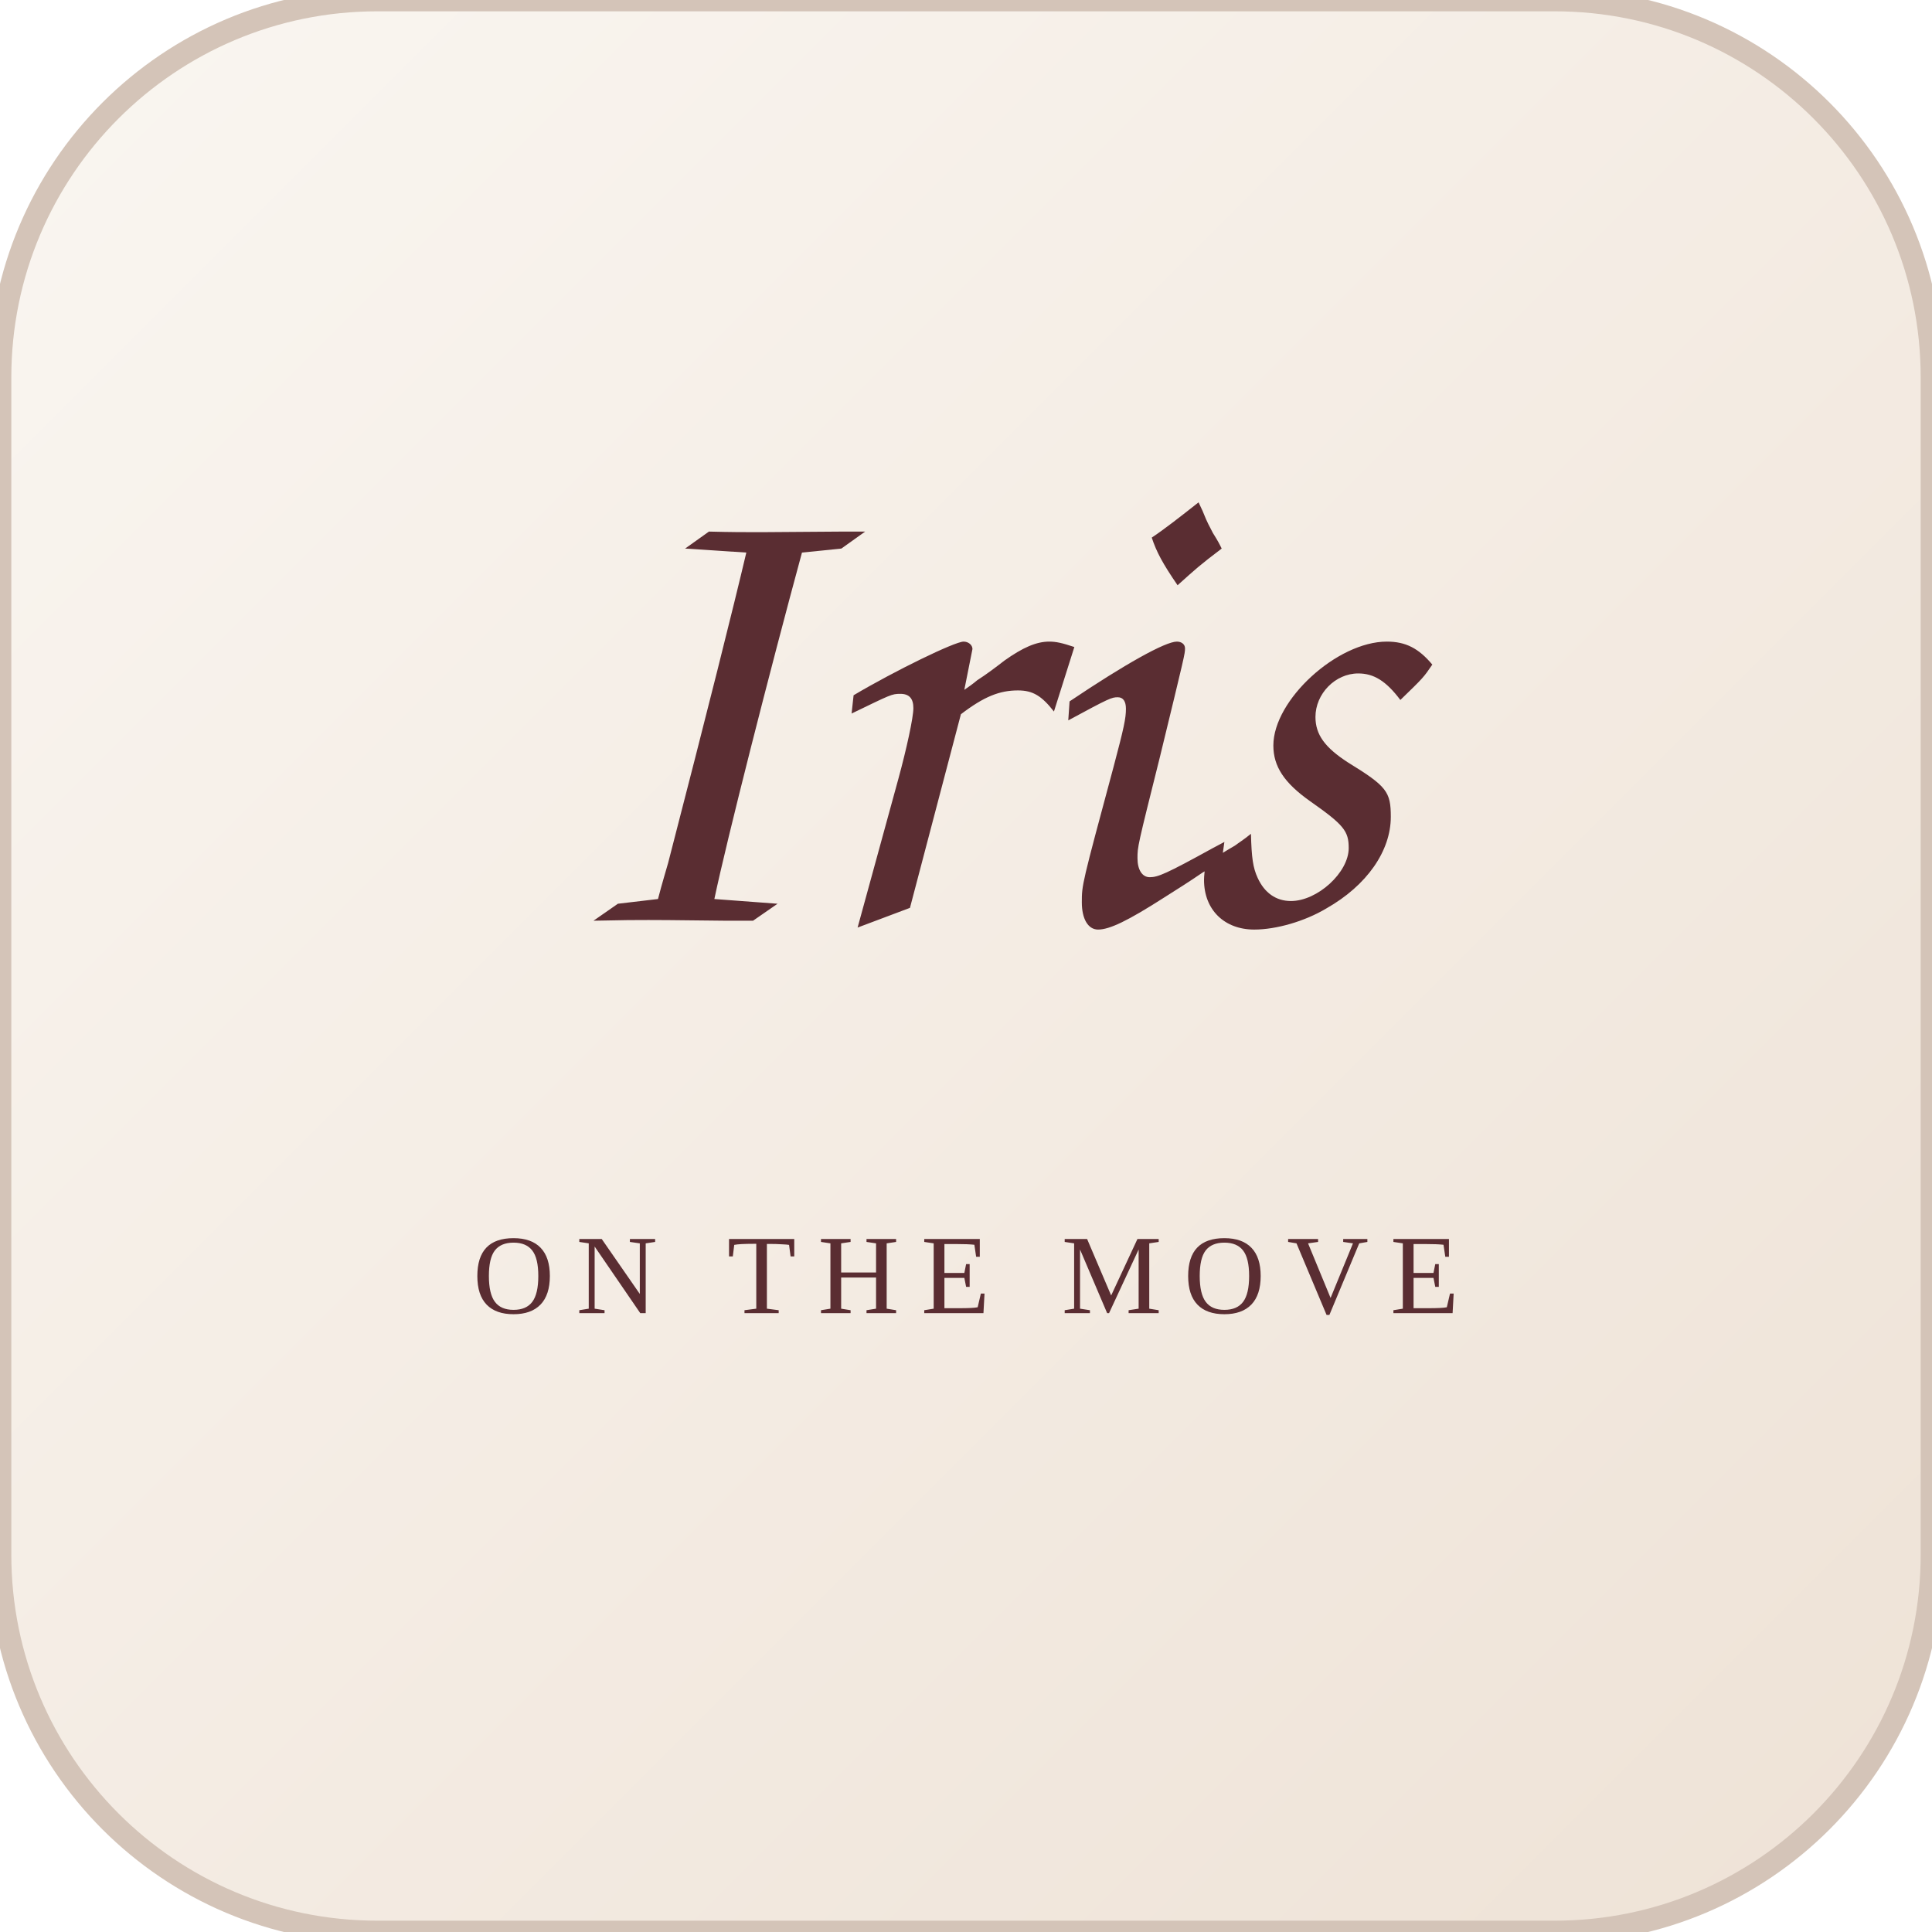
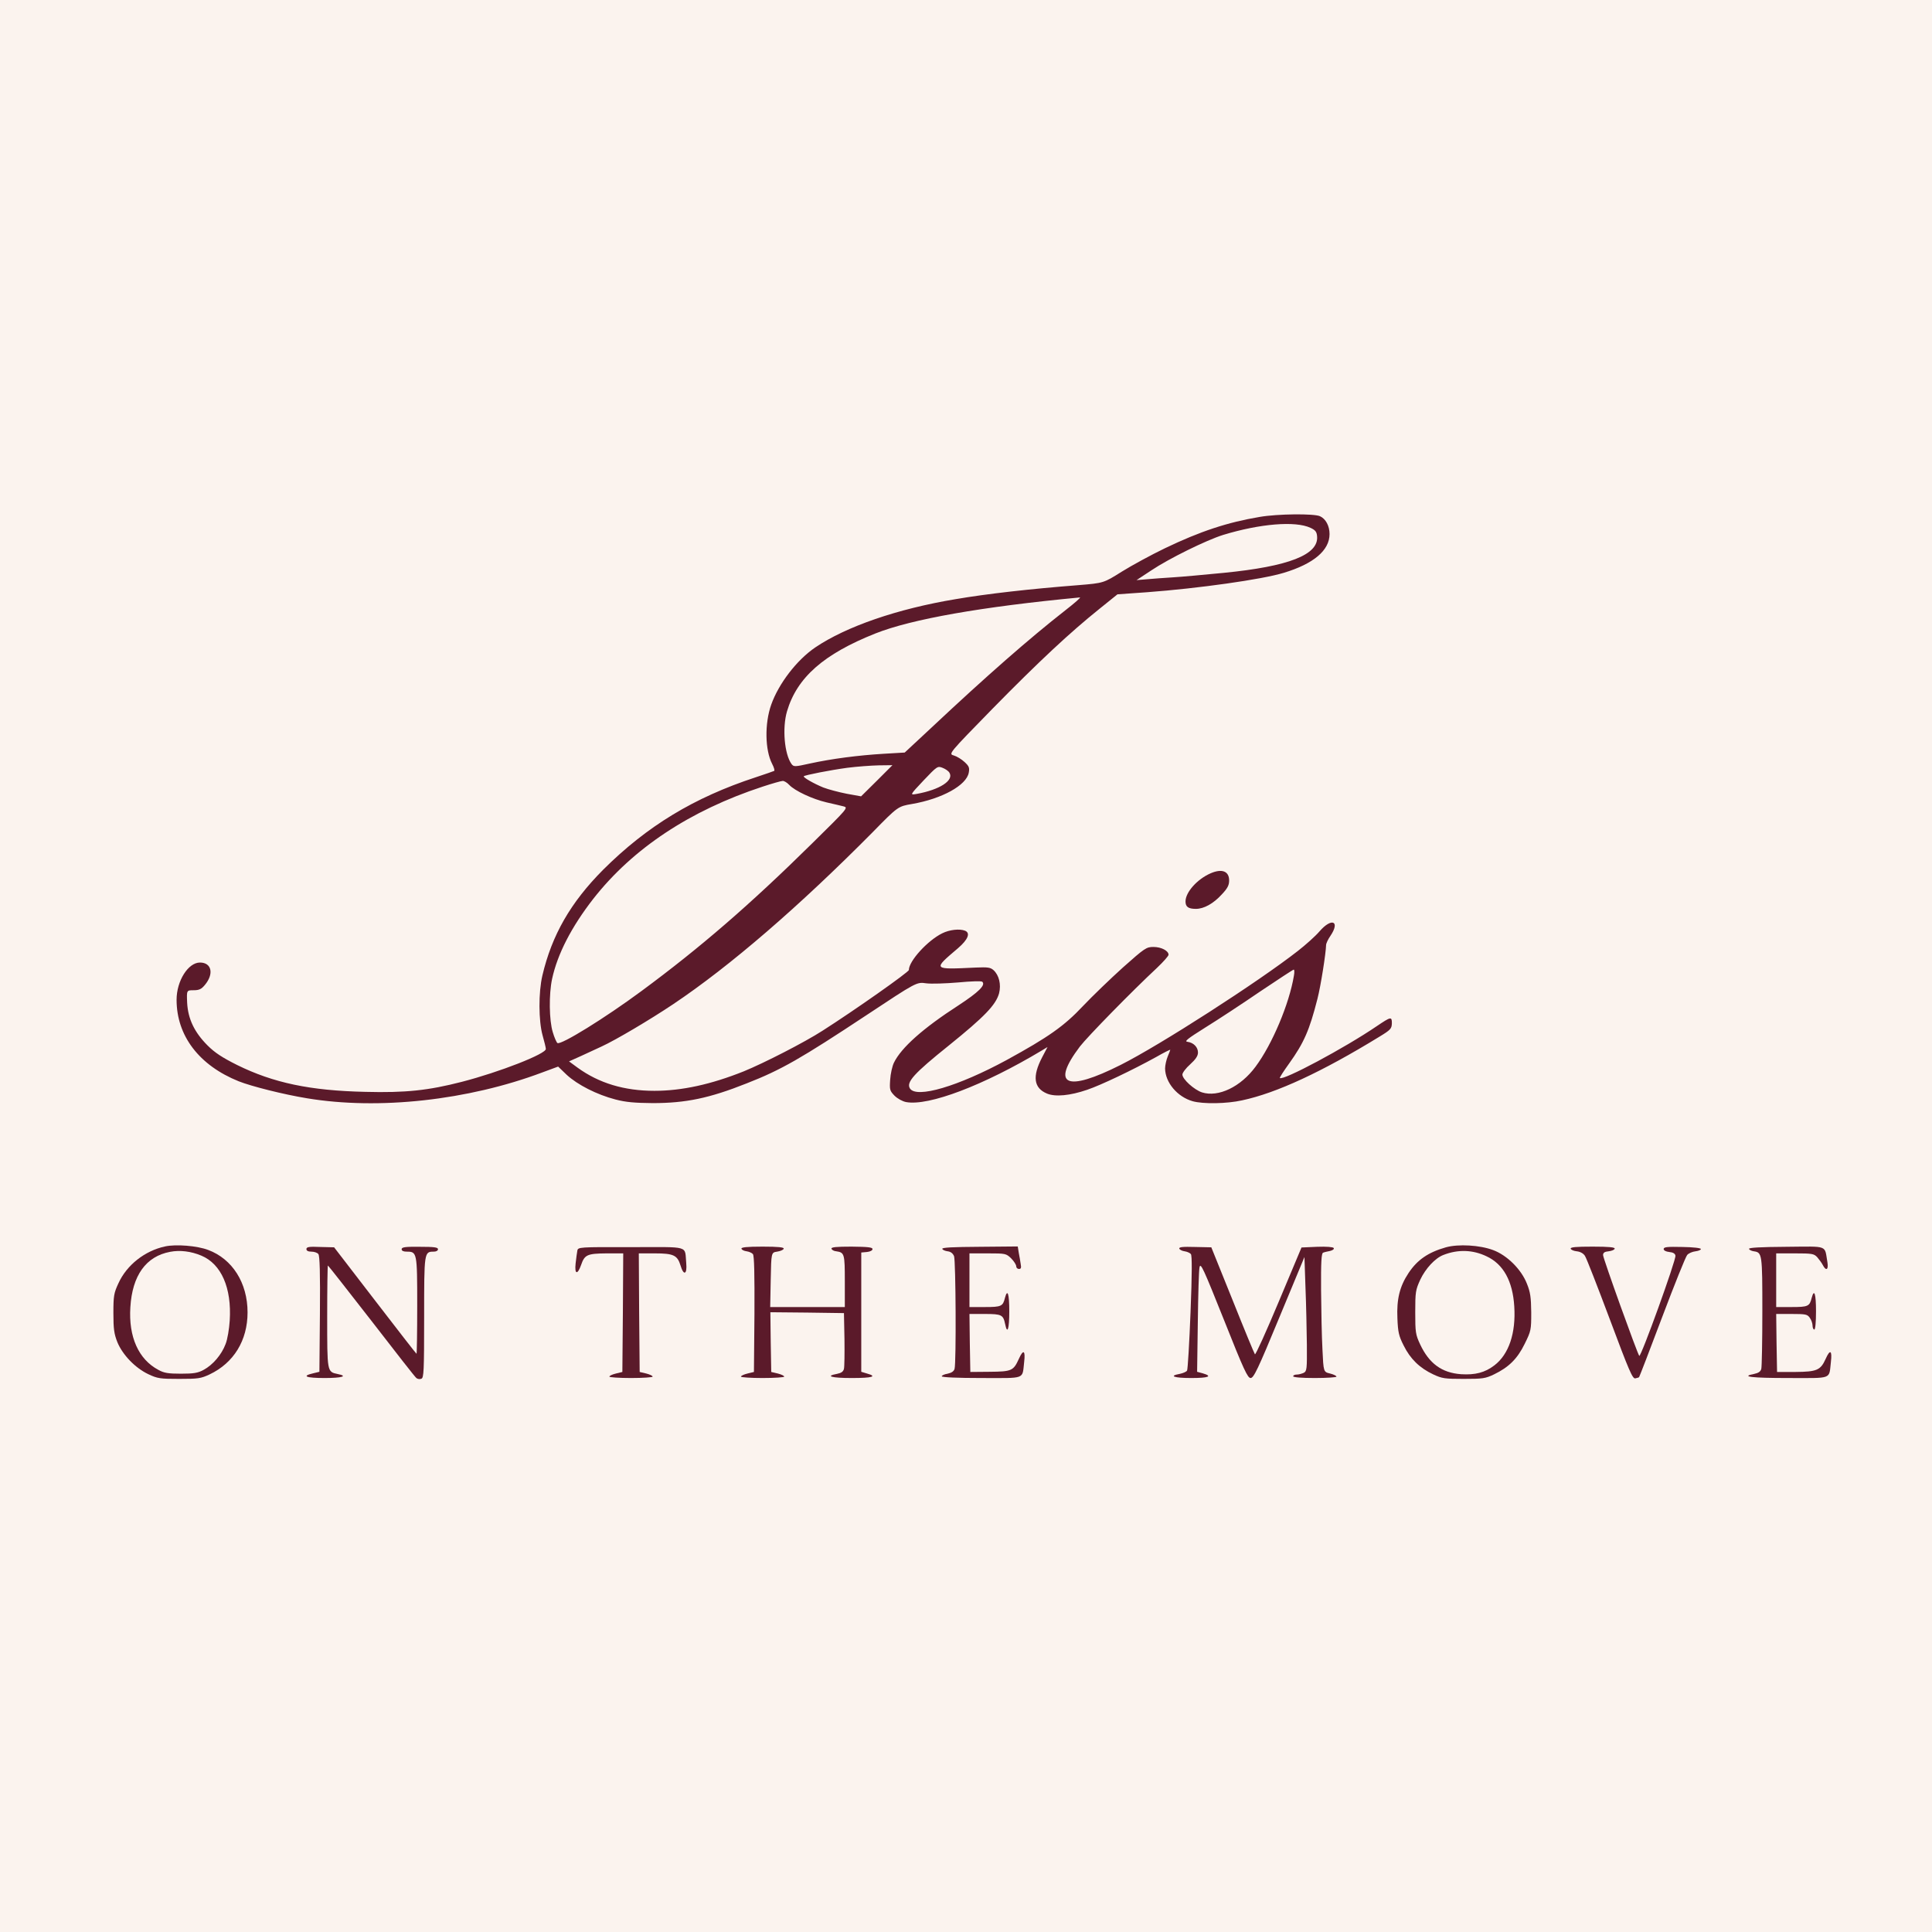
- <svg xmlns="http://www.w3.org/2000/svg" viewBox="0 0 256 256" role="img" aria-label="Iris On The Move">
-   <defs>
-     <linearGradient id="iom-bg" x1="0%" y1="0%" x2="100%" y2="100%">
-       <stop offset="0%" stop-color="#faf6f1" />
-       <stop offset="100%" stop-color="#eee2d6" />
-     </linearGradient>
-   </defs>
-   <rect x="0" y="0" width="256" height="256" rx="50" ry="50" fill="url(#iom-bg)" stroke="#d4c4b8" stroke-width="3" />
-   <text x="128" y="122" text-anchor="middle" fill="#5a2d32" font-family="'Monsieur La Doulaise', 'Snell Roundhand', 'Brush Script MT', cursive" font-size="90" font-style="italic" font-weight="400">
-     Iris
-   </text>
-   <text x="128" y="174" text-anchor="middle" fill="#5a2d32" font-family="'Castoro Titling', 'Trajan Pro', 'Times New Roman', serif" font-size="15" font-weight="500" letter-spacing="0.19em" text-transform="uppercase">
-     ON THE MOVE
-   </text>
+ <svg xmlns="http://www.w3.org/2000/svg" viewBox="0 0 1116 1116" width="1116" height="1116">
+   <rect width="100%" height="100%" fill="#FBF3EE" />
+   <g transform="translate(0,878) scale(0.1,-0.1)" fill="#5B1A2A" stroke="none">
+     <path d="M7276 5794 c-185 -31 -343 -83 -547 -181 -79 -38 -191 -99 -249 -135 -105 -66 -105 -66 -250 -78 -282 -22 -529 -50 -710 -81 -337 -56 -632 -158 -811 -279 -107 -73 -211 -209 -254 -330 -39 -110 -36 -263 5 -342 11 -21 16 -39 12 -41 -4 -2 -52 -19 -107 -37 -357 -117 -628 -282 -881 -534 -188 -189 -296 -377 -351 -611 -23 -98 -22 -262 1 -345 10 -36 19 -71 19 -79 3 -28 -268 -134 -485 -190 -194 -50 -325 -64 -558 -58 -319 7 -531 52 -740 155 -86 43 -129 71 -171 113 -76 76 -113 153 -118 247 -3 72 -3 72 37 72 32 0 45 6 65 30 54 64 40 130 -28 130 -68 0 -135 -106 -135 -215 0 -208 130 -379 359 -471 73 -29 259 -76 394 -98 414 -69 931 -12 1359 149 l92 34 50 -48 c62 -57 173 -114 281 -142 61 -16 112 -20 215 -21 191 0 327 28 543 114 200 78 314 144 692 394 290 192 290 192 345 184 30 -4 113 -1 185 5 73 7 134 9 139 4 21 -19 -21 -60 -137 -136 -206 -133 -331 -245 -373 -331 -10 -20 -20 -65 -22 -99 -4 -58 -2 -64 25 -92 17 -17 46 -33 67 -37 131 -24 447 96 784 298 l33 20 -31 -59 c-58 -111 -49 -178 28 -210 48 -20 133 -12 232 22 80 27 262 114 398 189 45 26 82 44 82 42 0 -2 -7 -20 -15 -39 -8 -20 -15 -51 -15 -69 1 -81 71 -164 159 -189 60 -17 197 -15 286 5 198 42 461 164 792 367 66 40 72 47 73 78 0 40 -5 39 -88 -17 -185 -126 -541 -316 -559 -299 -2 3 22 40 53 83 86 120 118 193 164 374 19 73 49 264 50 311 0 9 11 33 25 53 58 86 7 107 -63 26 -23 -27 -80 -78 -125 -113 -229 -179 -798 -545 -1023 -658 -315 -159 -406 -119 -236 106 44 57 299 318 445 454 37 35 67 69 67 76 0 23 -42 45 -87 45 -41 0 -50 -6 -176 -118 -72 -65 -177 -166 -232 -224 -108 -115 -199 -179 -440 -311 -280 -152 -522 -224 -559 -164 -22 36 23 86 225 248 207 167 271 234 290 301 13 51 0 105 -32 134 -18 16 -33 18 -103 15 -251 -12 -249 -13 -102 112 58 50 73 88 40 101 -31 12 -89 6 -131 -15 -84 -41 -193 -160 -193 -212 0 -12 -314 -233 -499 -351 -104 -67 -338 -187 -456 -235 -188 -75 -356 -112 -515 -112 -174 0 -320 44 -444 134 l-49 36 69 31 c38 18 92 42 119 55 81 37 280 155 413 244 330 221 729 566 1153 994 146 149 146 149 228 163 173 30 314 108 327 181 5 28 2 37 -24 61 -17 16 -45 33 -62 38 -32 9 -32 9 223 270 269 274 447 440 619 578 l103 83 170 12 c297 22 666 74 790 112 173 52 265 130 265 224 0 47 -22 88 -55 103 -34 16 -246 14 -349 -4z m294 -63 c28 -13 36 -23 38 -49 10 -106 -163 -174 -539 -211 -112 -11 -244 -23 -294 -26 -49 -3 -117 -8 -150 -11 l-60 -5 85 56 c103 69 319 175 415 205 213 65 418 82 505 41z m-1417 -477 c-206 -161 -458 -382 -767 -672 l-160 -149 -120 -7 c-150 -9 -302 -29 -426 -56 -90 -20 -95 -20 -108 -3 -41 57 -54 208 -26 304 58 196 212 331 511 450 210 83 612 154 1181 208 7 0 -31 -33 -85 -75z m-1088 -984 l-91 -90 -83 15 c-46 9 -106 25 -135 36 -54 22 -119 59 -113 65 7 7 155 36 252 49 55 7 136 13 180 14 l80 1 -90 -90z m419 47 c28 -45 -56 -99 -189 -123 -40 -7 -40 -7 40 78 78 82 81 84 109 73 16 -6 34 -18 40 -28z m-925 -71 c32 -34 134 -82 216 -101 39 -9 83 -19 98 -23 28 -7 23 -12 -180 -212 -361 -356 -648 -604 -988 -855 -211 -156 -465 -313 -485 -300 -5 3 -18 32 -27 63 -21 68 -23 218 -4 307 31 144 112 301 238 463 228 291 558 510 978 648 55 18 107 33 116 33 8 1 26 -10 38 -23z m2915 -1103 c-27 -162 -125 -395 -221 -524 -86 -117 -215 -179 -310 -149 -45 15 -113 76 -113 103 0 10 20 37 45 59 32 29 45 49 45 68 0 31 -25 57 -60 62 -21 2 -2 17 103 83 71 44 213 137 315 207 103 69 191 127 195 127 4 1 5 -16 1 -36z" />
+     <path d="M6992 3735 c-77 -34 -144 -109 -144 -162 0 -31 16 -43 60 -43 46 0 101 30 150 84 33 35 42 53 42 80 0 54 -42 70 -108 41z" />
+     <path d="M953 1580 c-116 -25 -221 -107 -269 -213 -26 -56 -29 -72 -29 -172 0 -91 4 -120 23 -168 30 -73 103 -149 179 -185 53 -25 68 -27 178 -27 109 0 125 2 176 26 139 66 219 196 219 358 0 171 -88 309 -228 361 -63 24 -186 34 -249 20z m210 -53 c115 -48 176 -186 164 -375 -3 -48 -13 -109 -24 -136 -23 -61 -73 -120 -127 -149 -33 -18 -57 -22 -131 -22 -73 0 -98 4 -130 22 -115 61 -173 191 -162 362 11 183 90 294 230 320 56 11 121 3 180 -22z" />
+     <path d="M8352 1575 c-102 -29 -165 -72 -216 -149 -51 -77 -69 -151 -64 -261 3 -79 8 -102 36 -157 38 -77 92 -130 171 -167 51 -24 67 -26 176 -26 109 0 125 2 175 26 85 41 135 90 177 176 37 75 38 80 38 182 -1 87 -5 117 -25 166 -32 82 -114 164 -195 194 -77 29 -201 36 -273 16z m235 -52 c97 -45 151 -143 160 -289 10 -154 -31 -277 -115 -341 -55 -42 -111 -56 -192 -51 -112 8 -185 62 -237 173 -26 56 -28 69 -28 185 0 117 2 129 29 188 30 64 86 125 134 143 84 33 170 30 249 -8z" />
+     <path d="M1770 1565 c0 -10 10 -15 29 -15 16 0 34 -6 40 -14 8 -9 11 -109 9 -347 l-3 -333 -37 -9 c-68 -16 -40 -27 67 -27 101 0 137 11 76 23 -62 13 -61 10 -61 333 0 162 2 294 4 294 2 0 115 -144 251 -319 136 -176 252 -325 260 -331 7 -6 20 -8 29 -4 14 5 16 42 16 354 0 379 0 380 56 380 14 0 24 6 24 14 0 11 -22 14 -105 14 -85 1 -105 -2 -105 -14 0 -9 10 -14 29 -14 60 0 61 -4 61 -311 0 -153 -2 -279 -4 -279 -2 0 -109 138 -239 307 l-237 308 -80 2 c-65 3 -80 0 -80 -12z" />
+     <path d="M3335 1556 c-2 -12 -7 -45 -10 -74 -7 -64 11 -68 32 -8 20 58 35 65 146 66 l97 0 -2 -342 -3 -343 -37 -9 c-21 -5 -38 -13 -38 -18 0 -4 56 -8 125 -8 69 0 125 4 125 8 0 5 -17 13 -37 18 l-38 9 -3 343 -2 342 93 0 c108 0 130 -11 148 -70 18 -61 39 -52 33 13 -10 105 28 93 -319 93 -301 1 -306 0 -310 -20z" />
+     <path d="M4283 1567 c2 -7 15 -13 30 -15 14 -2 30 -9 36 -16 8 -9 10 -118 9 -347 l-3 -334 -37 -9 c-21 -5 -38 -13 -38 -18 0 -4 56 -8 125 -8 69 0 125 4 125 8 0 5 -17 13 -37 18 l-38 9 -3 173 -2 172 212 -2 213 -3 3 -150 c1 -82 0 -160 -3 -172 -4 -16 -15 -24 -40 -29 -71 -13 -32 -24 85 -24 120 0 149 9 88 26 l-33 10 0 344 0 345 33 3 c19 2 32 9 32 17 0 10 -26 13 -121 14 -88 0 -119 -3 -116 -12 2 -7 14 -14 28 -15 47 -7 49 -15 49 -173 l0 -149 -215 0 -216 0 3 158 c3 157 3 157 37 162 19 3 36 10 38 17 3 8 -30 12 -122 12 -92 0 -125 -4 -122 -12z" />
+     <path d="M5443 1566 c2 -6 16 -12 31 -14 18 -2 30 -12 37 -28 10 -27 13 -614 3 -651 -4 -14 -17 -23 -40 -28 -19 -3 -34 -10 -34 -15 0 -6 90 -10 229 -10 260 0 235 -10 247 93 8 67 -5 75 -31 17 -31 -68 -41 -73 -168 -74 l-112 -1 -3 168 -2 167 89 0 c97 0 106 -5 117 -58 13 -64 24 -29 24 73 0 101 -10 134 -25 78 -12 -49 -21 -53 -116 -53 l-89 0 0 155 0 155 106 0 c103 0 106 -1 135 -29 16 -16 29 -37 29 -45 0 -9 7 -16 16 -16 12 0 14 7 10 28 -2 15 -7 44 -11 64 l-6 38 -220 -2 c-155 -1 -219 -4 -216 -12z" />
+     <path d="M6812 1567 c3 -6 16 -13 31 -15 14 -2 30 -9 36 -16 7 -9 7 -110 -2 -337 -7 -178 -16 -329 -20 -336 -4 -7 -23 -15 -42 -19 -66 -12 -34 -24 65 -24 102 0 126 10 68 27 l-33 9 4 286 c2 158 6 301 10 318 6 29 23 -9 141 -304 115 -290 137 -336 154 -336 18 0 42 50 166 350 l145 349 6 -177 c4 -97 7 -245 8 -329 1 -141 0 -153 -18 -163 -11 -5 -29 -10 -40 -10 -12 0 -21 -4 -21 -10 0 -6 48 -10 125 -10 69 0 125 4 125 8 0 5 -17 13 -37 18 -38 9 -38 9 -44 139 -4 72 -7 226 -8 343 -1 162 2 214 12 216 6 3 25 7 40 10 16 4 25 11 21 17 -4 6 -41 9 -96 7 l-90 -4 -131 -312 c-72 -172 -134 -309 -138 -305 -4 5 -62 145 -129 313 l-123 305 -94 2 c-71 2 -94 0 -91 -10z" />
+     <path d="M9073 1567 c2 -7 18 -13 35 -15 20 -2 38 -12 47 -26 9 -13 73 -178 144 -367 111 -297 131 -344 147 -341 11 2 20 5 22 7 2 2 62 157 133 346 71 188 136 350 145 360 9 10 30 19 48 21 17 2 31 8 31 13 0 6 -44 11 -107 12 -88 2 -108 0 -108 -12 0 -8 13 -15 32 -17 22 -2 34 -9 36 -21 5 -23 -200 -590 -209 -579 -11 13 -209 563 -209 582 0 14 9 20 32 22 17 2 33 8 35 15 3 8 -31 12 -127 12 -97 0 -130 -3 -127 -12z" />
+     <path d="M10103 1566 c2 -6 14 -12 28 -14 48 -7 49 -15 49 -346 0 -171 -3 -321 -6 -333 -4 -16 -17 -24 -40 -29 -84 -16 -17 -24 195 -24 260 0 235 -10 247 93 8 68 -5 75 -31 16 -29 -64 -51 -73 -174 -74 l-106 0 -3 168 -2 167 89 0 c82 0 91 -2 105 -22 9 -12 16 -33 16 -45 0 -13 5 -23 10 -23 6 0 10 42 10 105 0 101 -10 134 -25 78 -12 -49 -21 -53 -116 -53 l-89 0 0 155 0 155 108 0 c100 0 110 -2 129 -22 11 -13 26 -33 32 -45 19 -37 34 -28 27 15 -18 102 10 92 -237 90 -152 -1 -218 -5 -216 -12z" />
+   </g>
</svg>
